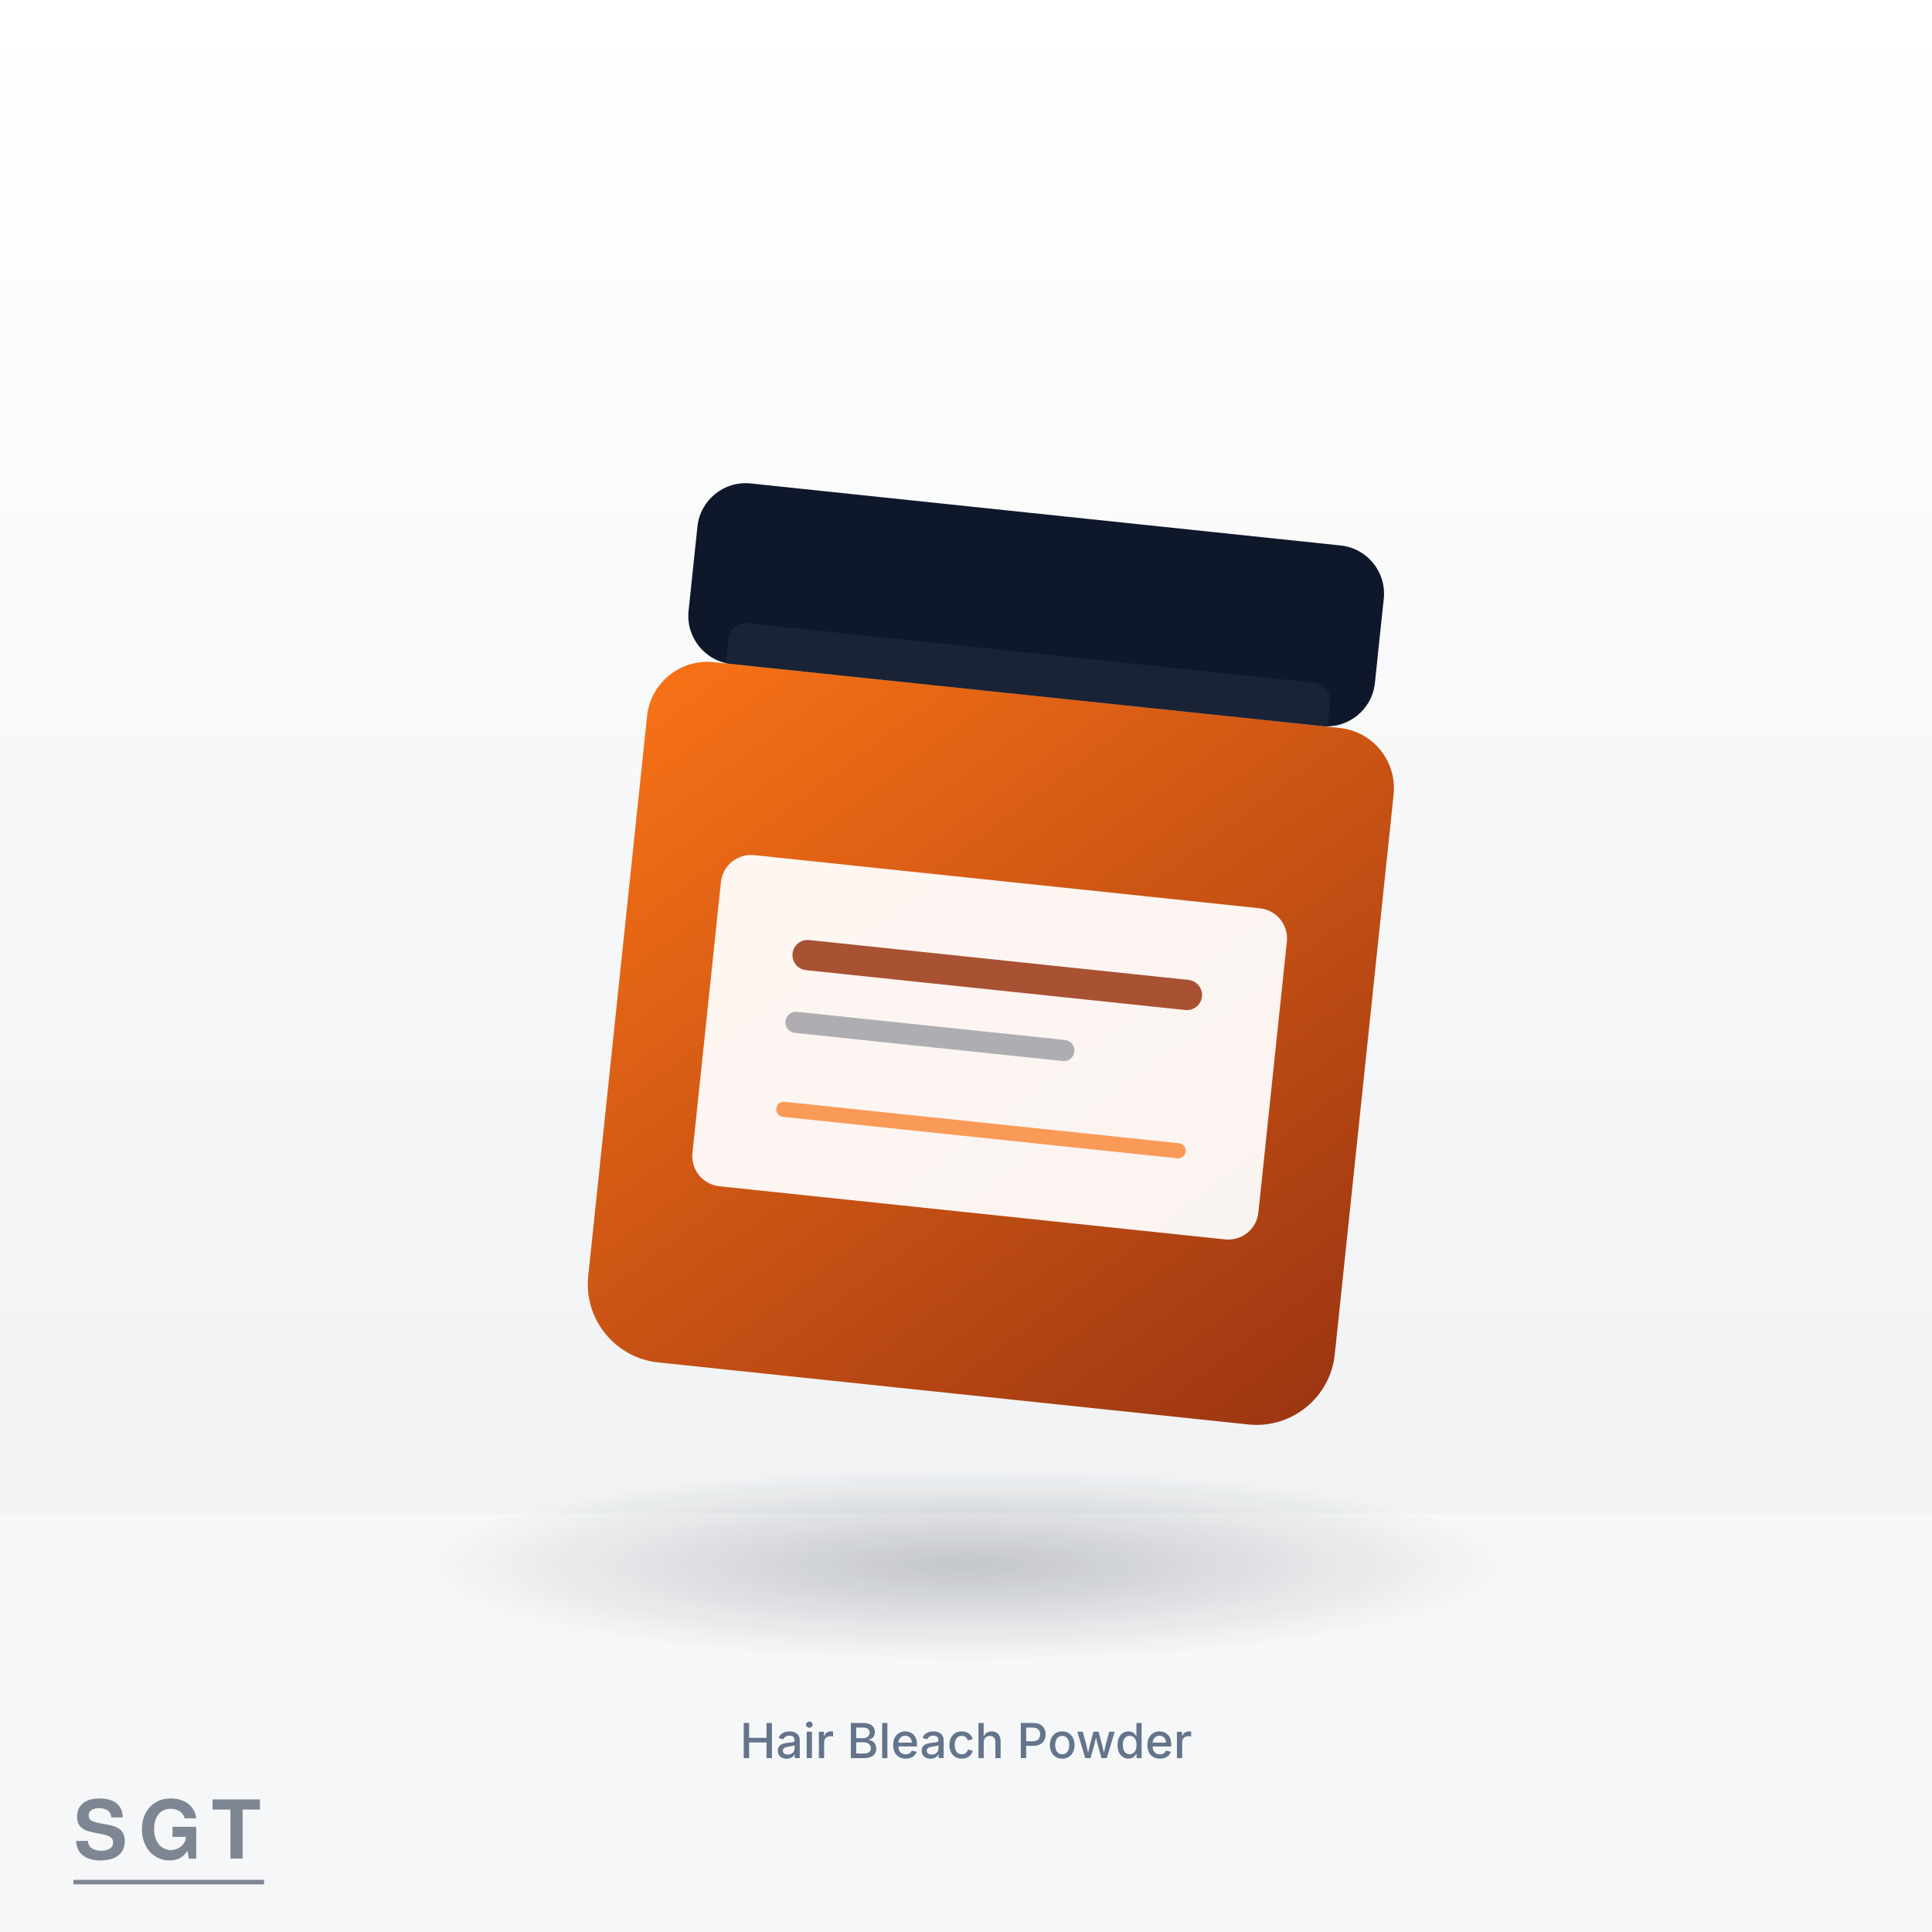
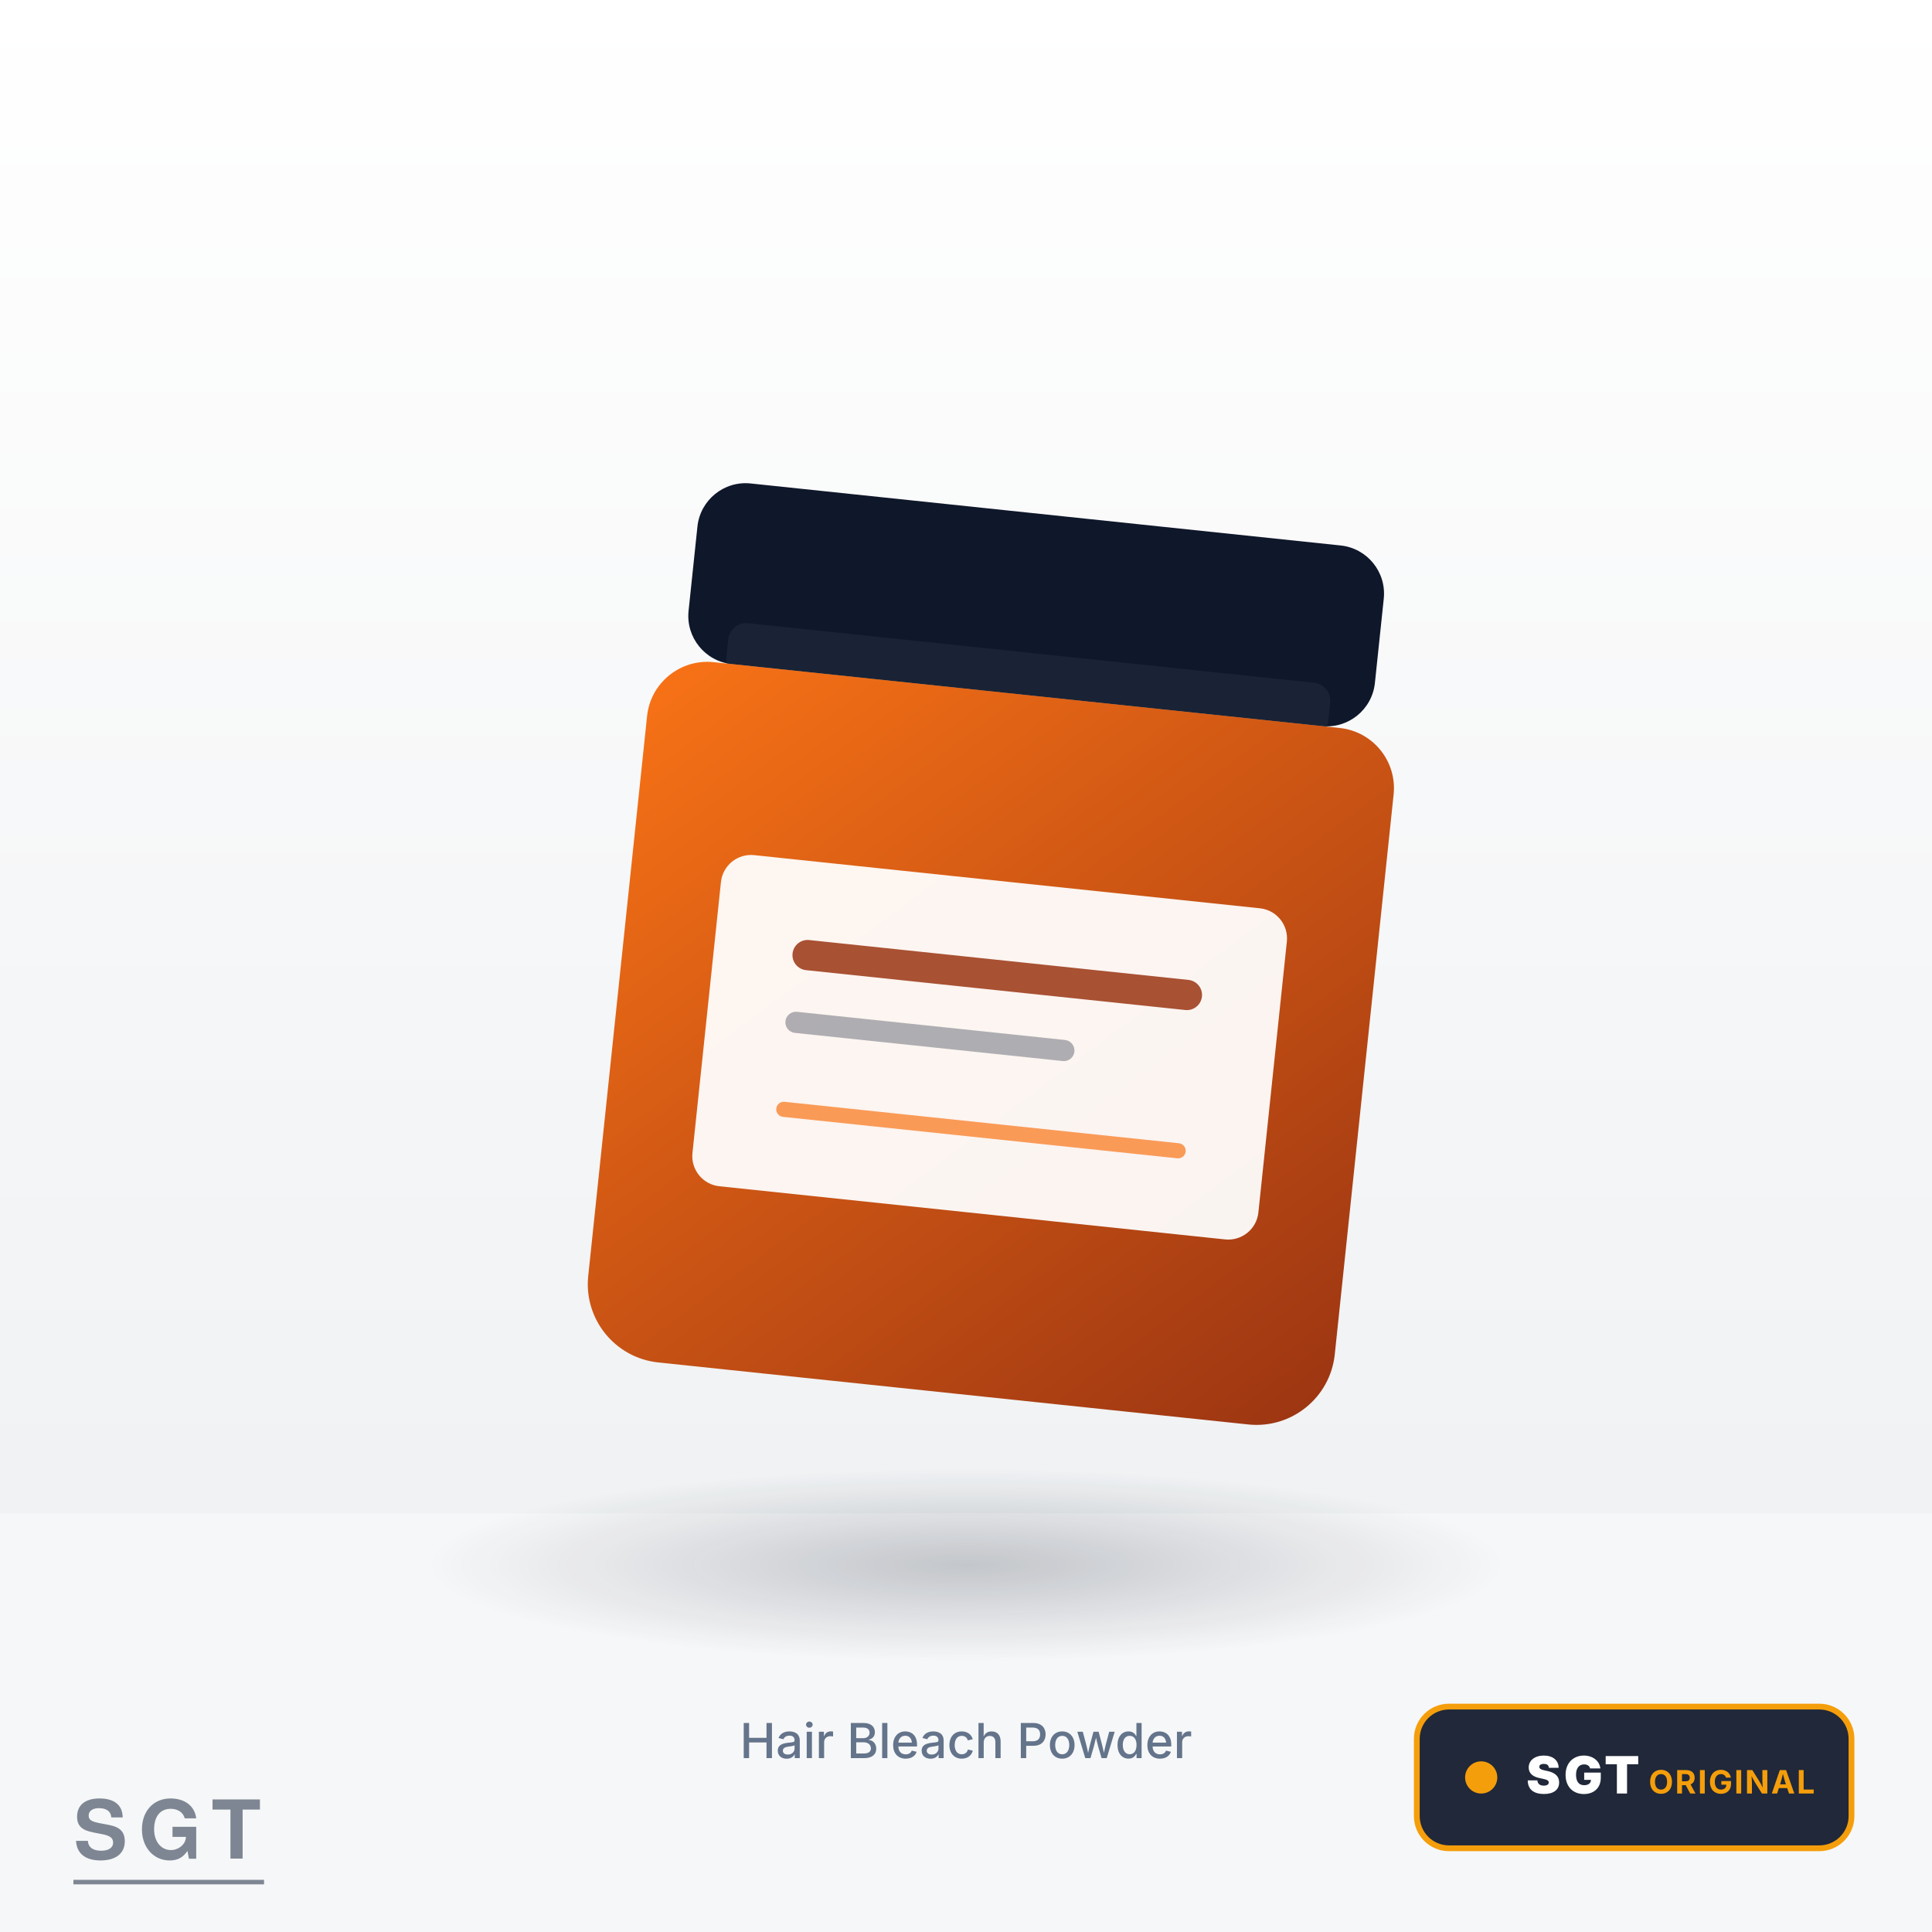
<svg xmlns="http://www.w3.org/2000/svg" viewBox="0 0 600 600" width="600" height="600" role="img" aria-label="Hair Bleach Powder — Hair Color &amp; Treatment">
  <defs>
    <linearGradient id="bg" x1="0" y1="0" x2="0" y2="1">
      <stop offset="0%" stop-color="#ffffff" />
      <stop offset="100%" stop-color="#eceef0" />
    </linearGradient>
    <linearGradient id="body" x1="0" y1="0" x2="1" y2="1">
      <stop offset="0%" stop-color="#f97316" />
      <stop offset="100%" stop-color="#9a3412" />
    </linearGradient>
    <linearGradient id="stroke" x1="0" y1="0" x2="1" y2="1">
      <stop offset="0%" stop-color="#f97316" />
      <stop offset="100%" stop-color="#9a3412" />
    </linearGradient>
    <radialGradient id="shadow" cx="50%" cy="50%">
      <stop offset="0%" stop-color="#0f172a" stop-opacity="0.22" />
      <stop offset="100%" stop-color="#0f172a" stop-opacity="0" />
    </radialGradient>
  </defs>
  <rect width="600" height="600" fill="url(#bg)" />
  <rect y="470" width="600" height="130" fill="#f6f7f8" />
  <ellipse cx="300" cy="486" rx="168" ry="30" fill="url(#shadow)" />
  <g transform="translate(310 300) rotate(6) scale(0.94) translate(-300 -300)">
    <rect x="186" y="150" width="228" height="60" rx="16" fill="#0f172a" />
    <rect x="200" y="196" width="200" height="18" rx="6" fill="#1e293b" opacity="0.65" />
    <path d="M196 210h208a20 20 0 0 1 20 20v186a26 26 0 0 1-26 26H202a26 26 0 0 1-26-26V230a20 20 0 0 1 20-20z" fill="url(#body)" />
    <rect x="206" y="272" width="188" height="110" rx="10" fill="#ffffff" opacity="0.94" />
    <rect x="232" y="298" width="136" height="10" rx="5" fill="#9a3412" opacity="0.85" />
    <rect x="232" y="322" width="96" height="7" rx="3.5" fill="#1e293b" opacity="0.35" />
    <rect x="232" y="352" width="136" height="5" rx="2.5" fill="#f97316" opacity="0.7" />
  </g>
  <text x="300" y="546" font-family="ui-sans-serif,system-ui,-apple-system,sans-serif" font-size="15" font-weight="500" fill="#64748b" text-anchor="middle">Hair Bleach Powder</text>
  <g id="sgt-mark" opacity="0.62">
    <text x="22.8" y="577.2" fill="#334155" font-family="Helvetica Neue, Helvetica, Arial, sans-serif" font-size="25.2" font-weight="600" letter-spacing="3.53">SGT</text>
    <rect x="22.8" y="583.8" width="59.2" height="1.4" fill="#334155" />
  </g>
+   <g id="sgt-brand-tag" transform="translate(440, 530)">
+     <rect x="0" y="0" width="135" height="44" rx="10" fill="#0f172a" fill-opacity="0.92" stroke="#f59e0b" stroke-width="1.8" />
+     <circle cx="20" cy="22" r="5" fill="#f59e0b" />
+     <text x="34" y="27" font-family="system-ui, -apple-system, sans-serif" font-weight="900" font-size="16" fill="#ffffff" letter-spacing="1">SGT</text>
+     <text x="72" y="27" font-family="system-ui, -apple-system, sans-serif" font-weight="700" font-size="10" fill="#f59e0b" letter-spacing="0.5">ORIGINAL</text>
+   </g>
</svg>
